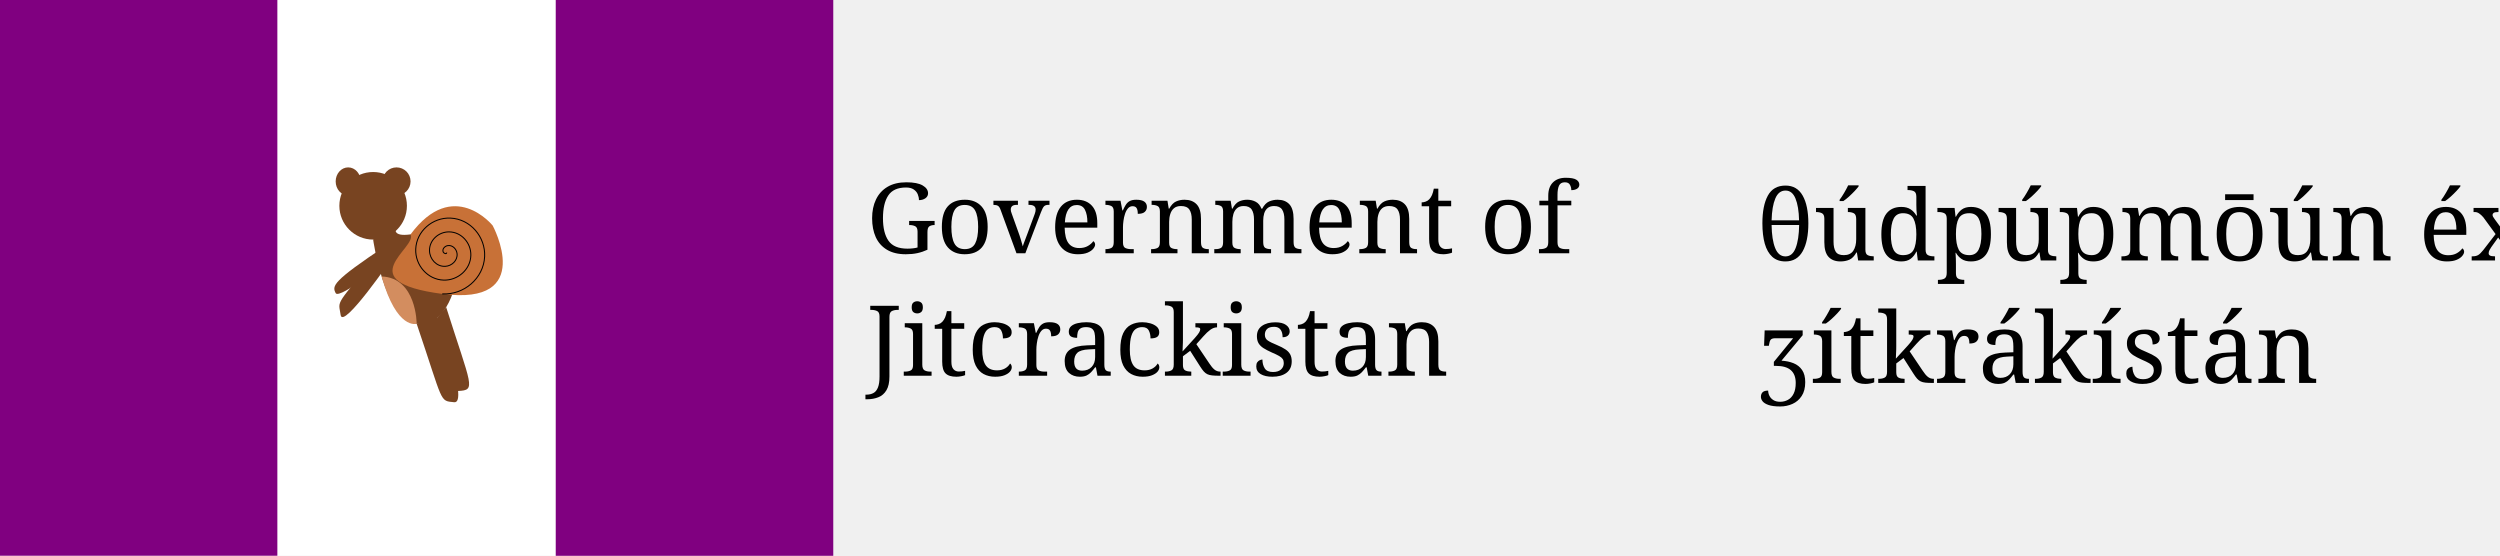
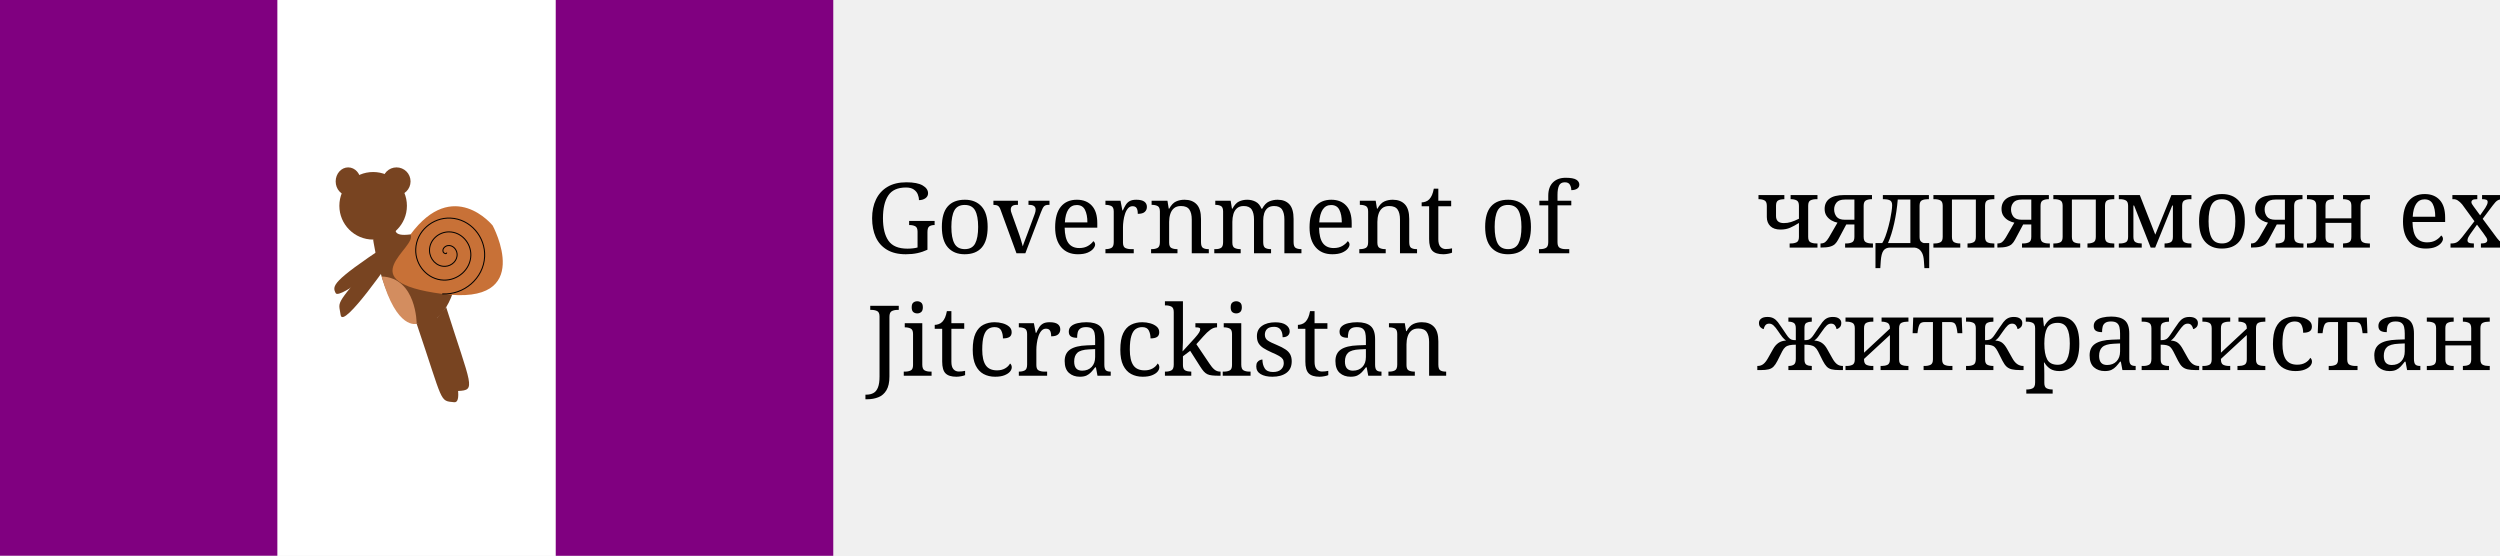
<svg xmlns="http://www.w3.org/2000/svg" width="900mm" height="200mm" viewBox="0 0 900 200" version="1.1" id="svg1">
  <defs id="defs1">
    <rect x="1133.796" y="188.09" width="717.641" height="379.009" id="rect4" />
    <rect x="1133.858" y="181.019" width="681.992" height="386.08" id="rect3" />
    <rect x="1133.796" y="188.09" width="979.039" height="379.009" id="rect2" />
  </defs>
  <g id="layer1">
    <rect style="fill:#ffffff;stroke-width:0.264" id="rect1" width="300" height="200.065" x="-2.8366534e-14" y="-1.5258788e-06" />
    <rect style="fill:#800080;stroke-width:0.265" id="rect9" width="99.85" height="200.065" x="0" y="3.1974423e-14" />
    <rect style="fill:#800080;stroke-width:0.265" id="rect10" width="99.919" height="200.091" x="200.065" y="-1.5258789e-06" />
    <circle style="fill:#784421;stroke-width:0.265" id="path11" cx="134.33" cy="74.087" r="12.161" />
    <circle style="fill:#784421;stroke-width:0.265" id="path12" cx="142.748" cy="65.311" r="5.052" />
    <ellipse style="fill:#784421;stroke-width:0.265" id="path13" cx="125.349" cy="65.311" rx="4.507" ry="5.052" />
    <path style="fill:#784421;stroke-width:0.265" d="m 134.33,86.248 c 0,0 4.026,28.812 15.67,30.308 C 161.645,118.053 164.451,100 164.451,100 c 0,0 -3.181,-17.494 -16.651,-15.623 -13.47,1.871 4.677,-11.881 -13.47,1.871 z" id="path14" />
    <path style="fill:#d38d5f;stroke-width:0.265" d="M 137.375,99.527 C 150,100 150,116.556 150,116.556 c 0,0 -7.148,2.434 -12.625,-17.029 z" id="path15" />
    <path style="fill:#784421;stroke-width:0.265" d="m 138.766,88.572 c -18.945,22.512 -16.887,19.191 -16.139,24.803 0.748,5.613 18.896,-20.954 18.896,-20.954 z" id="path16" />
    <path style="fill:#784421;stroke-width:0.265" d="m 150,116.556 c 9.774,28.812 8.09,27.689 13.515,28.25 5.426,0.561 -5.987,-30.652 -5.987,-30.652 z" id="path17" />
    <path style="fill:#784421;stroke-width:0.265" d="m 160.625,110.59 c 9.065,28.604 10.917,29.86 4.292,30.161 -6.625,0.301 -7.389,-26.597 -7.389,-26.597 z" id="path18" />
    <path style="fill:#784421;stroke-width:0.265" d="m 138.766,88.572 c -19.216,12.791 -19.25,14.373 -17.923,16.946 1.327,2.572 20.681,-13.096 20.681,-13.096 z" id="path19" />
    <path style="fill:#c87137;stroke-width:0.265" d="m 147.8,84.377 c 15.404,-20.767 29.56,-3.181 29.56,-3.181 0,0 15.715,29.047 -18.148,24.607 -33.863,-4.44 -8.819,-16.575 -11.412,-21.426 z" id="path20" />
    <path style="fill:none;fill-rule:evenodd;stroke:#000000;stroke-width:0.365;stroke-dasharray:none" id="path21" d="m 160.824,90.918 c -0.081,0.746 -1.046,0.259 -1.24,-0.134 -0.527,-1.067 0.515,-2.145 1.509,-2.347 1.778,-0.361 3.282,1.207 3.453,2.884 0.25,2.461 -1.904,4.441 -4.259,4.559 -3.139,0.157 -5.608,-2.602 -5.665,-5.633 -0.072,-3.815 3.3,-6.779 7.008,-6.771 4.491,0.01 7.952,3.999 7.877,8.383 -0.089,5.167 -4.697,9.127 -9.758,8.983 -5.842,-0.166 -10.303,-5.396 -10.089,-11.132 0.243,-6.518 6.095,-11.479 12.507,-11.195 7.194,0.319 12.657,6.794 12.301,13.882 -0.394,7.869 -7.493,13.834 -15.257,13.407" />
    <text xml:space="preserve" transform="scale(0.2645833)" id="text2" style="text-align:start;writing-mode:lr-tb;direction:ltr;white-space:pre;shape-inside:url(#rect2);display:inline;fill:#000000;stroke-width:1.38" />
    <text xml:space="preserve" transform="scale(0.2645833)" id="text3" style="text-align:start;writing-mode:lr-tb;direction:ltr;white-space:pre;shape-inside:url(#rect3);display:inline;fill:#000000;stroke-width:1.38" />
    <text xml:space="preserve" transform="scale(0.2645833)" id="text4" style="text-align:start;writing-mode:lr-tb;direction:ltr;white-space:pre;shape-inside:url(#rect4);display:inline;fill:#000000;stroke-width:1.38" />
    <text xml:space="preserve" style="font-size:3.175px;text-align:start;writing-mode:lr-tb;direction:ltr;text-anchor:start;fill:#000000;stroke-width:0.365" x="311.944" y="91.172" id="text5">
      <tspan id="tspan5" style="font-style:normal;font-variant:normal;font-weight:normal;font-stretch:normal;font-size:35.278px;font-family:Georgia;-inkscape-font-specification:'Georgia, Normal';font-variant-ligatures:normal;font-variant-caps:normal;font-variant-numeric:normal;font-variant-east-asian:normal;stroke-width:0.365" x="311.944" y="91.172">Government of </tspan>
      <tspan style="font-style:normal;font-variant:normal;font-weight:normal;font-stretch:normal;font-size:35.278px;font-family:Georgia;-inkscape-font-specification:'Georgia, Normal';font-variant-ligatures:normal;font-variant-caps:normal;font-variant-numeric:normal;font-variant-east-asian:normal;stroke-width:0.365" x="311.944" y="135.269" id="tspan6">Jitcrackistan</tspan>
    </text>
-     <text xml:space="preserve" style="font-size:3.175px;text-align:start;writing-mode:lr-tb;direction:ltr;text-anchor:start;fill:#000000;stroke-width:0.365" x="632.524" y="93.759" id="text5-8">
-       <tspan style="font-style:normal;font-variant:normal;font-weight:normal;font-stretch:normal;font-size:35.278px;font-family:Georgia;-inkscape-font-specification:'Georgia, Normal';font-variant-ligatures:normal;font-variant-caps:normal;font-variant-numeric:normal;font-variant-east-asian:normal;stroke-width:0.365" x="632.524" y="93.759" id="tspan6-4">θúdpúpmōún éx</tspan>
-       <tspan style="font-style:normal;font-variant:normal;font-weight:normal;font-stretch:normal;font-size:35.278px;font-family:Georgia;-inkscape-font-specification:'Georgia, Normal';font-variant-ligatures:normal;font-variant-caps:normal;font-variant-numeric:normal;font-variant-east-asian:normal;stroke-width:0.365" x="632.524" y="137.857" id="tspan1">ʒítkrákístán</tspan>
+     <text xml:space="preserve" style="font-size:3.175px;text-align:start;writing-mode:lr-tb;direction:ltr;text-anchor:start;fill:#000000;stroke-width:0.365" x="632.524" y="89.126" id="text5-8">
+       <tspan style="font-style:normal;font-variant:normal;font-weight:normal;font-stretch:normal;font-size:35.278px;font-family:Georgia;-inkscape-font-specification:'Georgia, Normal';font-variant-ligatures:normal;font-variant-caps:normal;font-variant-numeric:normal;font-variant-east-asian:normal;stroke-width:0.365" x="632.524" y="89.126" id="tspan6-4">чядпяпмоян ех</tspan>
+       <tspan style="font-style:normal;font-variant:normal;font-weight:normal;font-stretch:normal;font-size:35.278px;font-family:Georgia;-inkscape-font-specification:'Georgia, Normal';font-variant-ligatures:normal;font-variant-caps:normal;font-variant-numeric:normal;font-variant-east-asian:normal;stroke-width:0.365" x="632.524" y="133.223" id="tspan1">житкракистан</tspan>
    </text>
  </g>
</svg>
